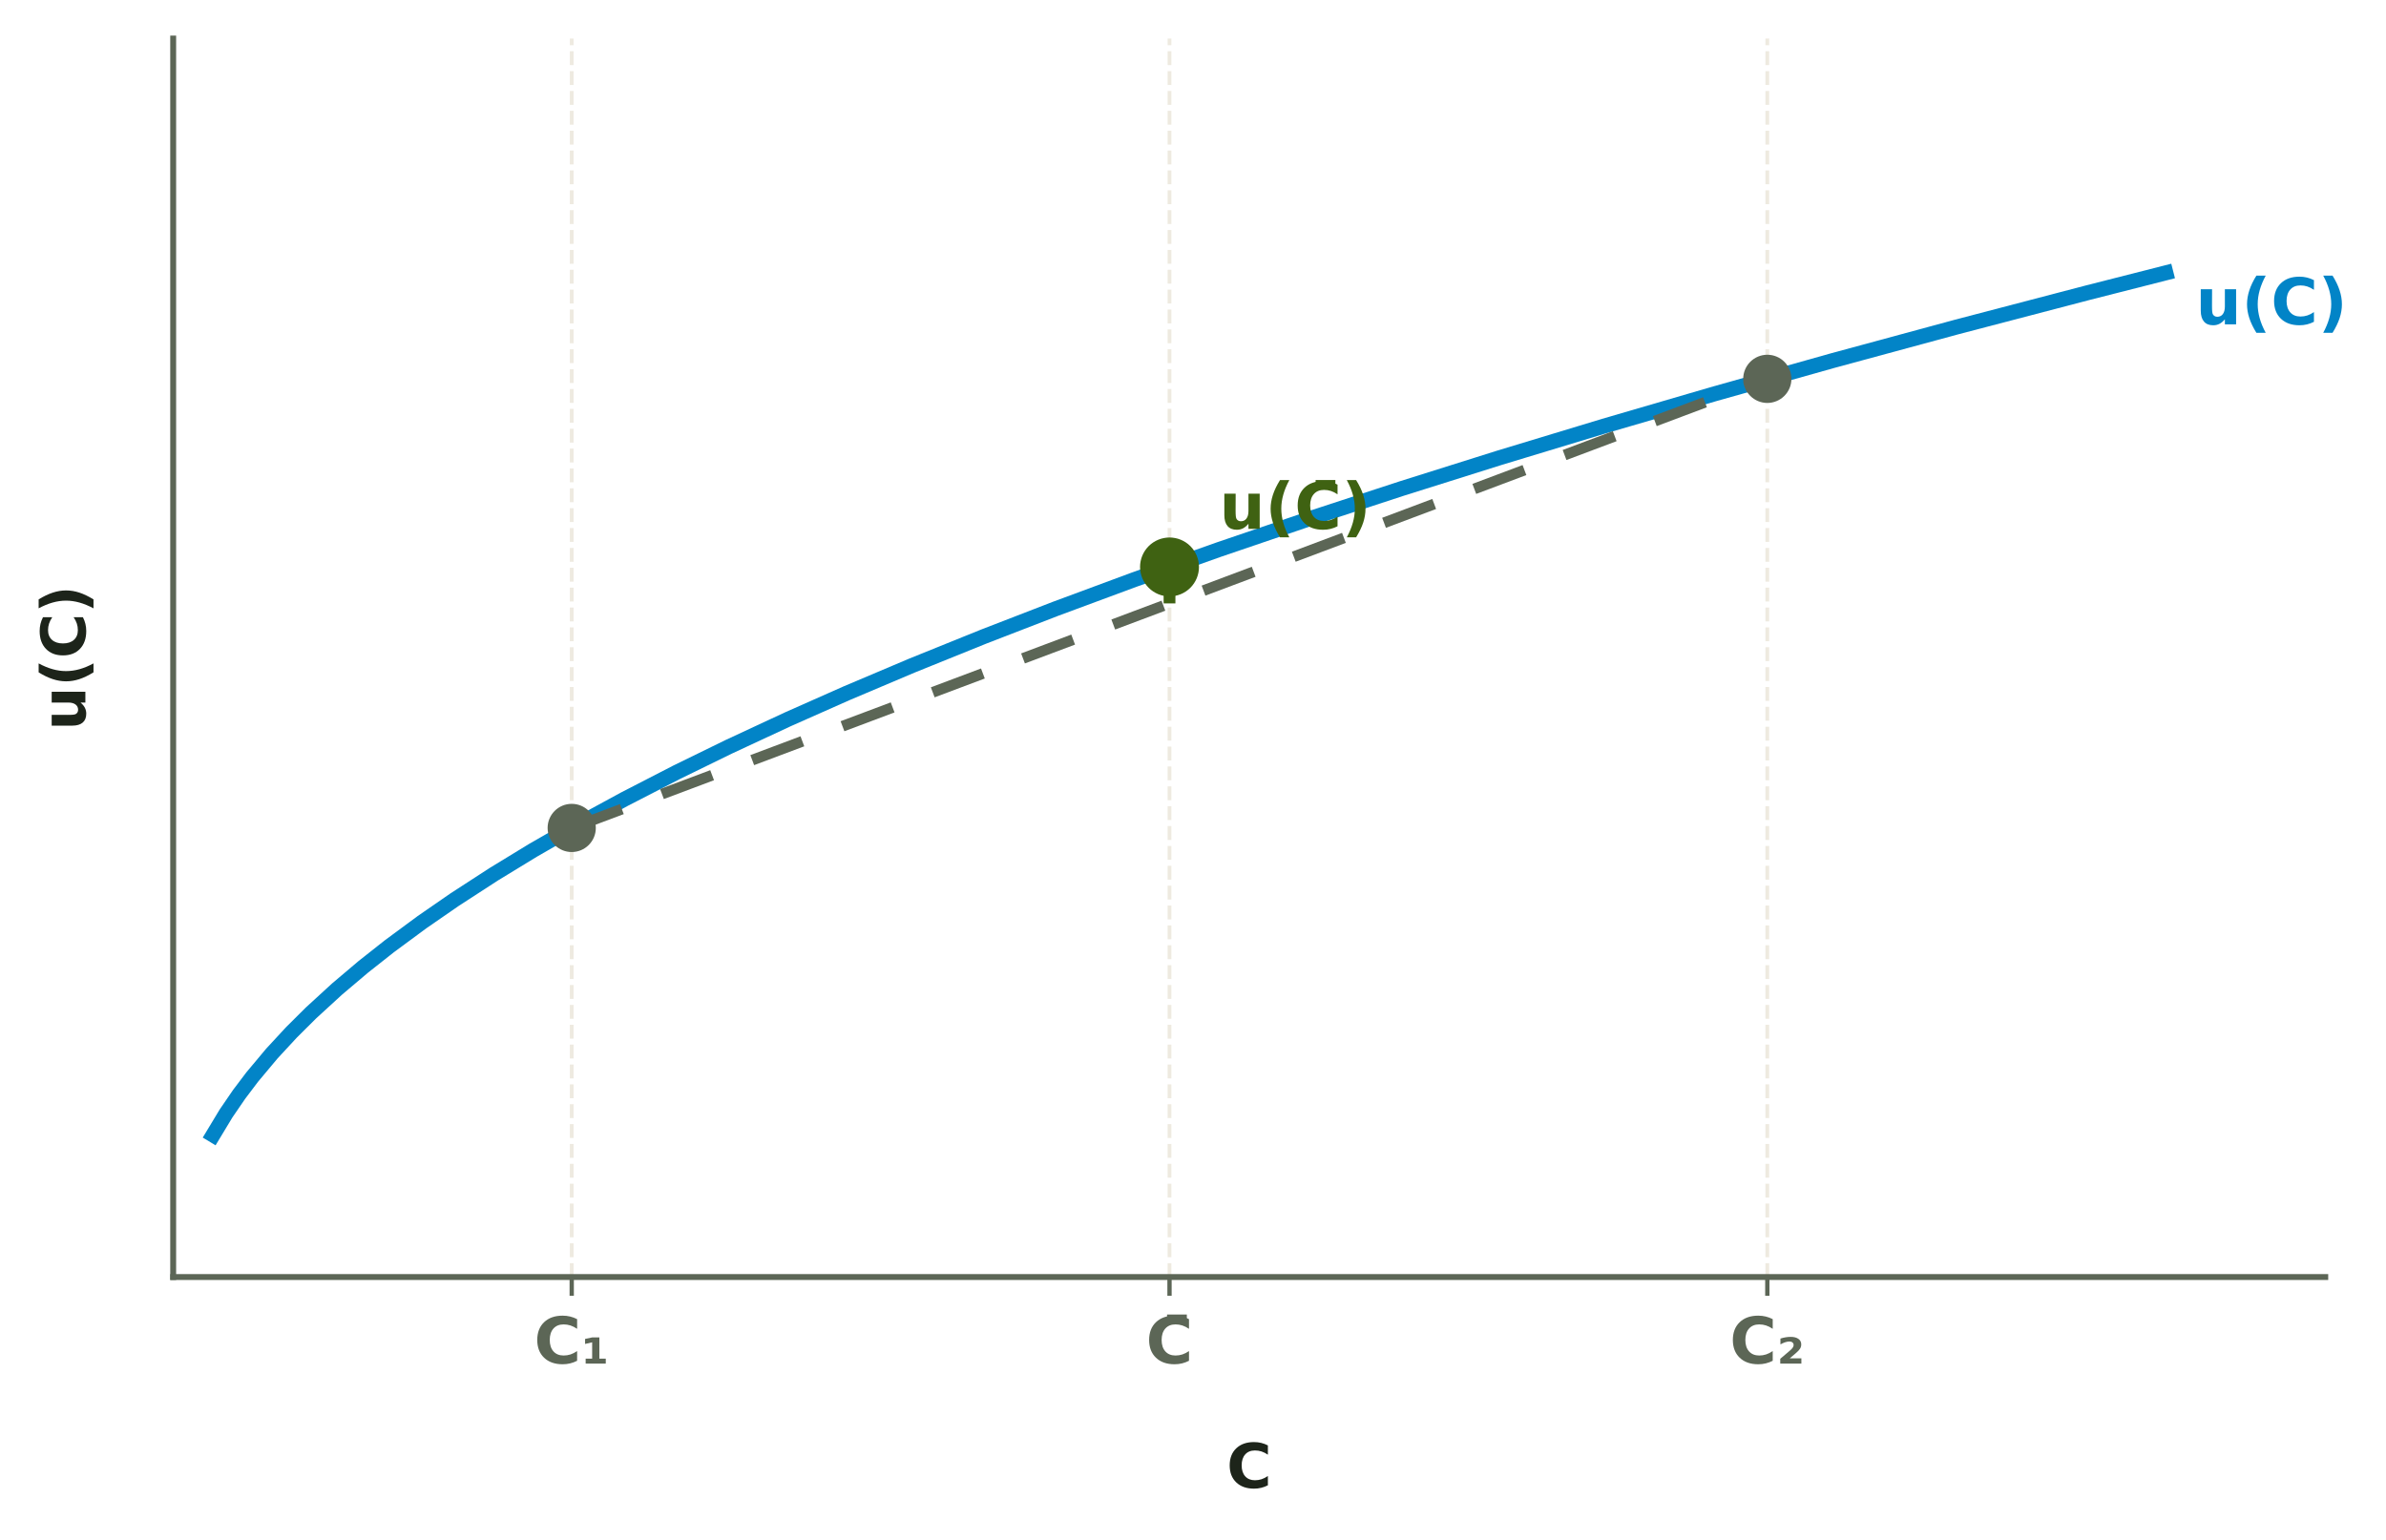
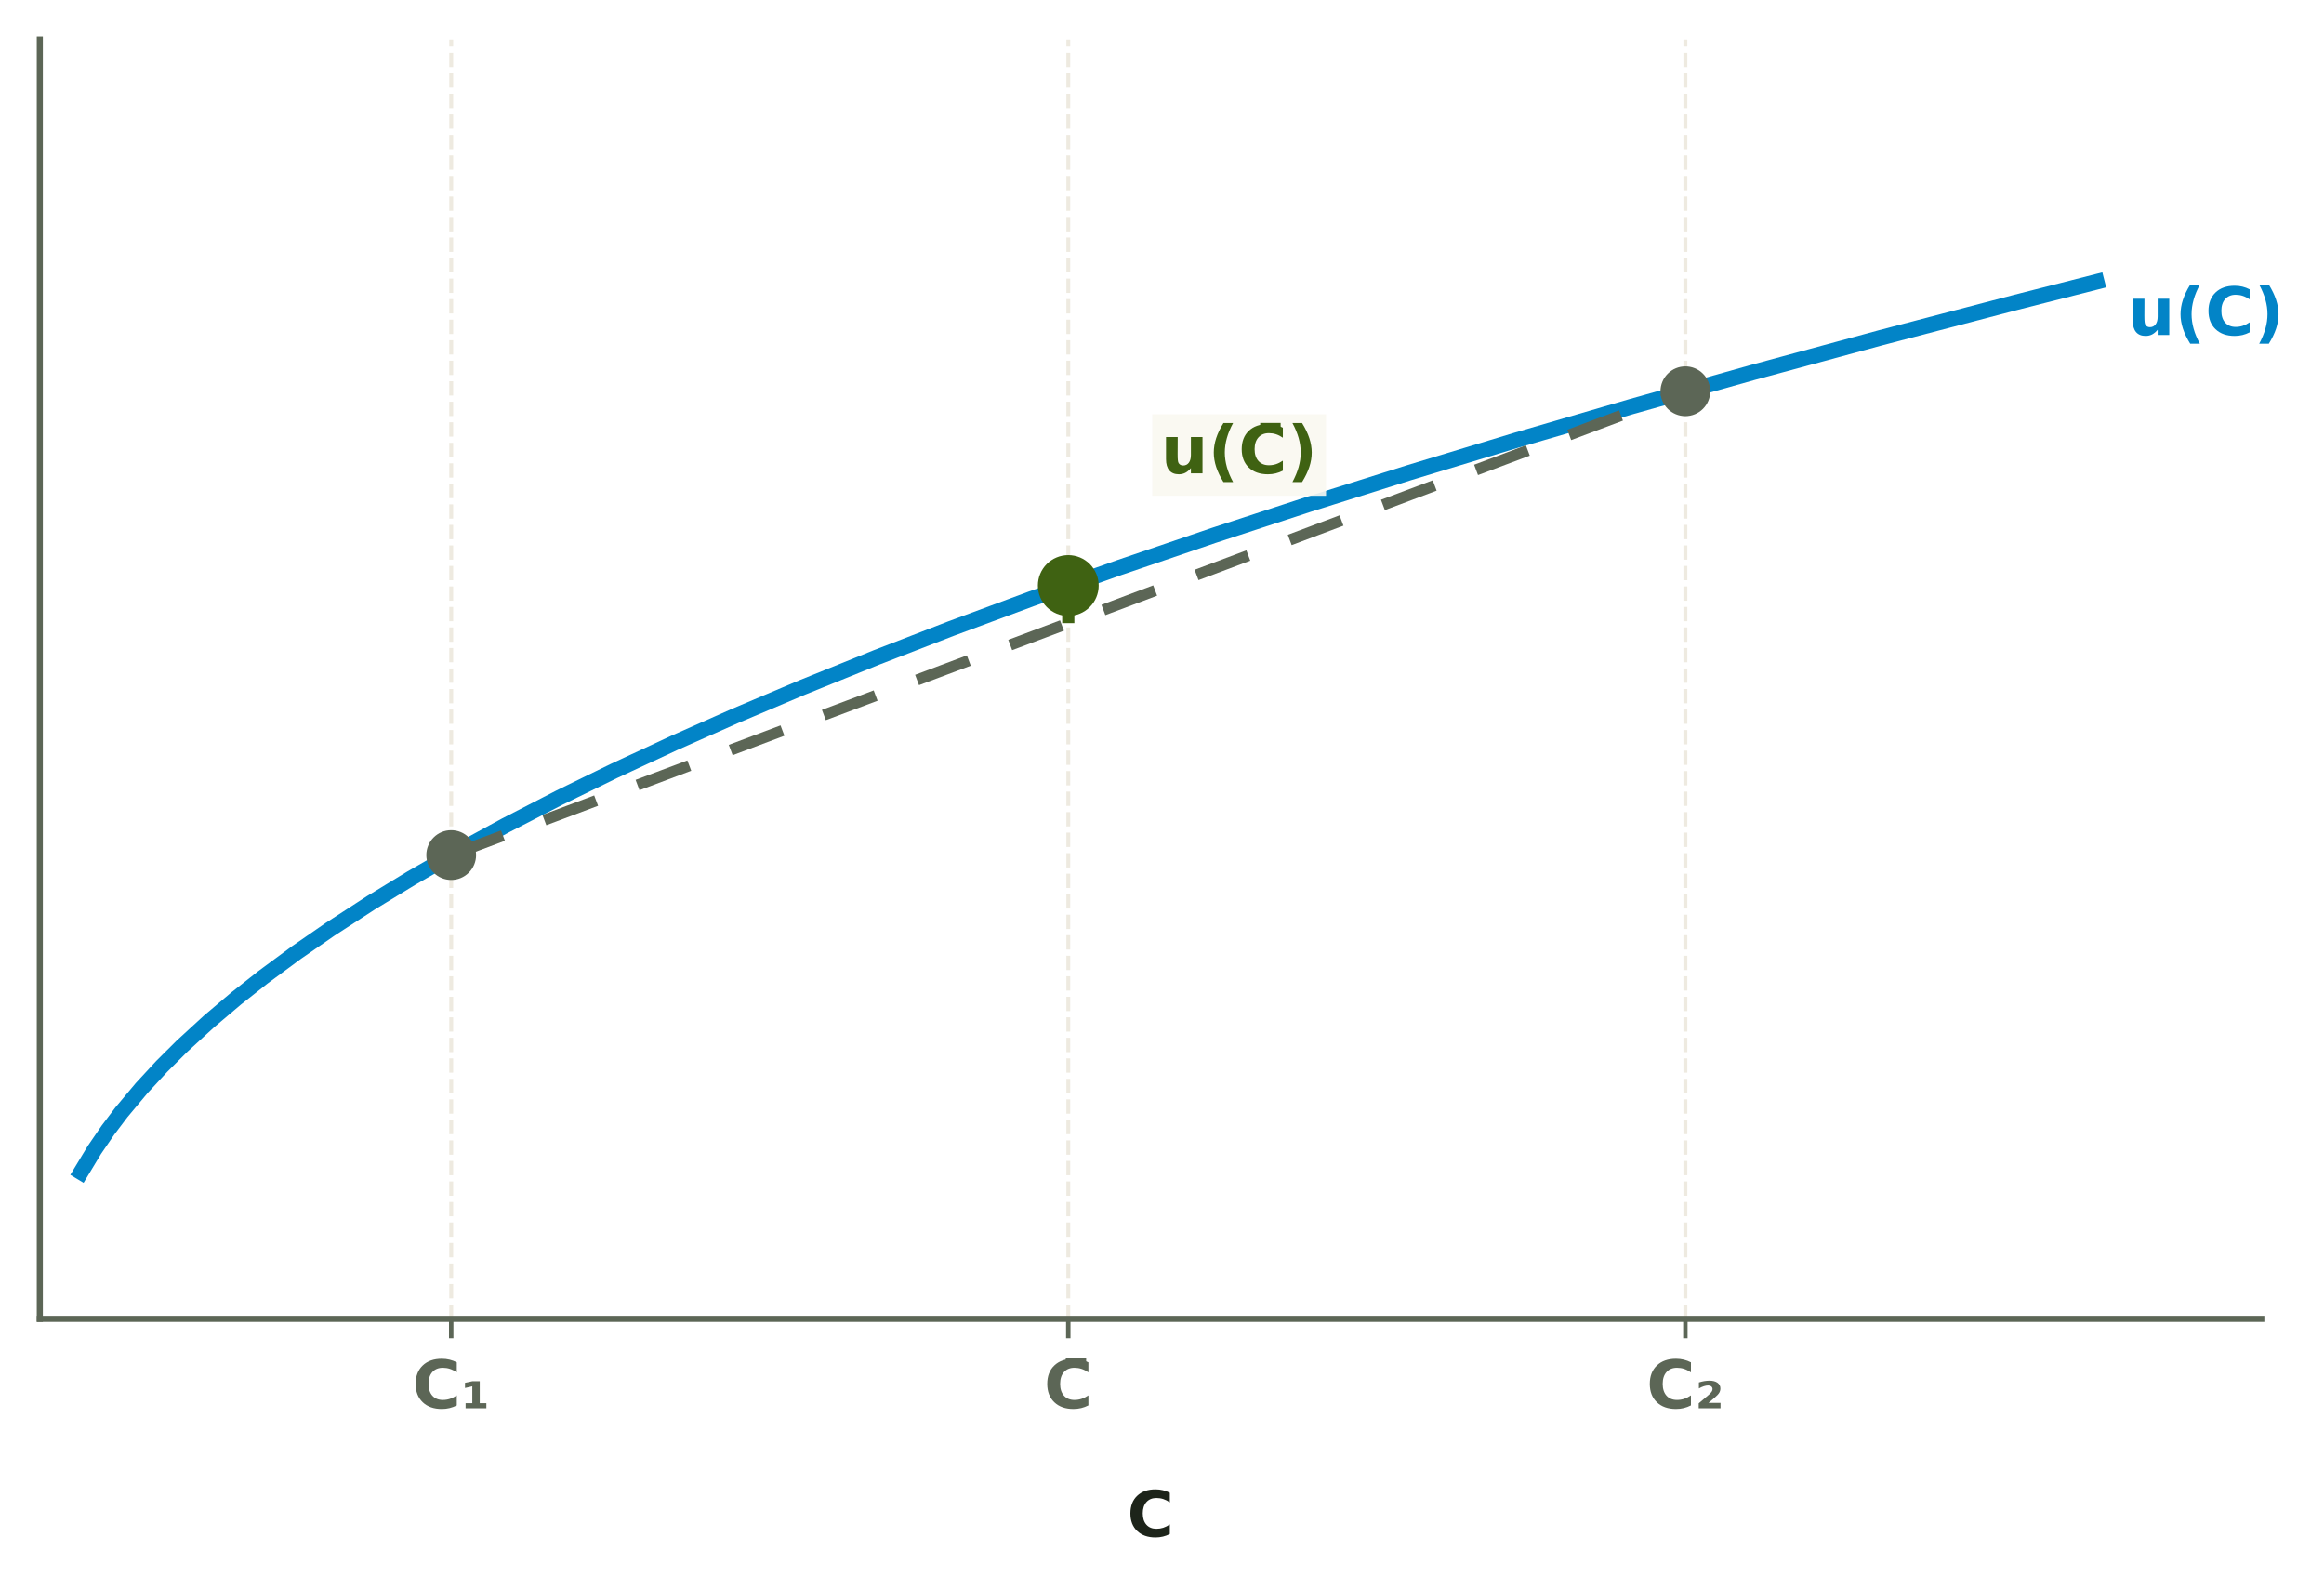
- <svg xmlns="http://www.w3.org/2000/svg" xmlns:xlink="http://www.w3.org/1999/xlink" width="445.428pt" height="287.408pt" viewBox="0 0 445.428 287.408" version="1.1">
+ <svg xmlns="http://www.w3.org/2000/svg" xmlns:xlink="http://www.w3.org/1999/xlink" width="420.298pt" height="287.408pt" viewBox="0 0 420.298 287.408" version="1.1">
  <defs>
    <style type="text/css">*{stroke-linejoin: round; stroke-linecap: butt}</style>
  </defs>
  <g id="figure_1">
    <g id="patch_1">
-       <path d="M 0 287.408  L 445.428 287.408  L 445.428 0  L 0 0  L 0 287.408  z " style="fill: none; opacity: 0" />
+       <path d="M 0 287.408  L 420.298 287.408  L 420.298 0  L 0 0  L 0 287.408  z " style="fill: none; opacity: 0" />
    </g>
    <g id="axes_1">
      <g id="patch_2">
-         <path d="M 32.33 238.464  L 434.09 238.464  L 434.09 7.2  L 32.33 7.2  L 32.33 238.464  z " style="fill: none" />
+         <path d="M 7.2 238.464  L 408.96 238.464  L 408.96 7.2  L 7.2 7.2  L 7.2 238.464  z " style="fill: none" />
      </g>
      <g id="matplotlib.axis_1">
        <g id="xtick_1">
          <g id="line2d_1">
-             <path d="M 106.73 238.464  L 106.73 7.2  " clip-path="url(#pf557dc1206)" style="fill: none; stroke-dasharray: 2.59,1.12; stroke-dashoffset: 0; stroke: #e2dccb; stroke-opacity: 0.6; stroke-width: 0.7" />
+             <path d="M 81.6 238.464  L 81.6 7.2  " clip-path="url(#p5d6d71d4d6)" style="fill: none; stroke-dasharray: 2.59,1.12; stroke-dashoffset: 0; stroke: #e2dccb; stroke-opacity: 0.6; stroke-width: 0.7" />
          </g>
          <g id="line2d_2">
            <defs>
              <path id="m096bc9ec4f" d="M 0 0  L 0 3.5  " style="stroke: #5c6656; stroke-width: 0.8" />
            </defs>
            <g>
-               <use xlink:href="#m096bc9ec4f" x="106.73" y="238.464" style="fill: #5c6656; stroke: #5c6656; stroke-width: 0.8" />
+               <use xlink:href="#m096bc9ec4f" x="81.6" y="238.464" style="fill: #5c6656; stroke: #5c6656; stroke-width: 0.8" />
            </g>
          </g>
          <g id="text_1">
-             <g style="fill: #5c6656" transform="translate(99.69859 254.5821) scale(0.12 -0.12)">
+             <g style="fill: #5c6656" transform="translate(74.56875 254.5821) scale(0.12 -0.12)">
              <defs>
                <path id="DejaVuSans-Bold-43" d="M 4288 256  Q 3956 84 3597 -3  Q 3238 -91 2847 -91  Q 1681 -91 1000 561  Q 319 1213 319 2328  Q 319 3447 1000 4098  Q 1681 4750 2847 4750  Q 3238 4750 3597 4662  Q 3956 4575 4288 4403  L 4288 3438  Q 3953 3666 3628 3772  Q 3303 3878 2944 3878  Q 2300 3878 1931 3465  Q 1563 3053 1563 2328  Q 1563 1606 1931 1193  Q 2300 781 2944 781  Q 3303 781 3628 887  Q 3953 994 4288 1222  L 4288 256  z " transform="scale(0.015625)" />
                <path id="DejaVuSans-Bold-2081" d="M 441 466  L 1088 466  L 1088 2094  L 384 1932  L 384 2432  L 1100 2585  L 1806 2585  L 1806 466  L 2444 466  L 2444 -24  L 441 -24  L 441 466  z " transform="scale(0.015625)" />
              </defs>
              <use xlink:href="#DejaVuSans-Bold-43" />
              <use xlink:href="#DejaVuSans-Bold-2081" x="73.389" />
            </g>
          </g>
        </g>
        <g id="xtick_2">
          <g id="line2d_3">
-             <path d="M 218.33 238.464  L 218.33 7.2  " clip-path="url(#pf557dc1206)" style="fill: none; stroke-dasharray: 2.59,1.12; stroke-dashoffset: 0; stroke: #e2dccb; stroke-opacity: 0.6; stroke-width: 0.7" />
+             <path d="M 193.2 238.464  L 193.2 7.2  " clip-path="url(#p5d6d71d4d6)" style="fill: none; stroke-dasharray: 2.59,1.12; stroke-dashoffset: 0; stroke: #e2dccb; stroke-opacity: 0.6; stroke-width: 0.7" />
          </g>
          <g id="line2d_4">
            <g>
-               <use xlink:href="#m096bc9ec4f" x="218.33" y="238.464" style="fill: #5c6656; stroke: #5c6656; stroke-width: 0.8" />
+               <use xlink:href="#m096bc9ec4f" x="193.2" y="238.464" style="fill: #5c6656; stroke: #5c6656; stroke-width: 0.8" />
            </g>
          </g>
          <g id="text_2">
-             <g style="fill: #5c6656" transform="translate(213.9264 254.5821) scale(0.12 -0.12)">
+             <g style="fill: #5c6656" transform="translate(188.7966 254.5821) scale(0.12 -0.12)">
              <defs>
                <path id="DejaVuSans-Bold-304" d="M -2592 4863  L -624 4863  L -624 4275  L -2592 4275  L -2592 4863  z " transform="scale(0.015625)" />
              </defs>
              <use xlink:href="#DejaVuSans-Bold-43" />
              <use xlink:href="#DejaVuSans-Bold-304" x="73.389" />
            </g>
          </g>
        </g>
        <g id="xtick_3">
          <g id="line2d_5">
-             <path d="M 329.93 238.464  L 329.93 7.2  " clip-path="url(#pf557dc1206)" style="fill: none; stroke-dasharray: 2.59,1.12; stroke-dashoffset: 0; stroke: #e2dccb; stroke-opacity: 0.6; stroke-width: 0.7" />
+             <path d="M 304.8 238.464  L 304.8 7.2  " clip-path="url(#p5d6d71d4d6)" style="fill: none; stroke-dasharray: 2.59,1.12; stroke-dashoffset: 0; stroke: #e2dccb; stroke-opacity: 0.6; stroke-width: 0.7" />
          </g>
          <g id="line2d_6">
            <g>
-               <use xlink:href="#m096bc9ec4f" x="329.93" y="238.464" style="fill: #5c6656; stroke: #5c6656; stroke-width: 0.8" />
+               <use xlink:href="#m096bc9ec4f" x="304.8" y="238.464" style="fill: #5c6656; stroke: #5c6656; stroke-width: 0.8" />
            </g>
          </g>
          <g id="text_3">
-             <g style="fill: #5c6656" transform="translate(322.8986 254.5821) scale(0.12 -0.12)">
+             <g style="fill: #5c6656" transform="translate(297.7688 254.5821) scale(0.12 -0.12)">
              <defs>
                <path id="DejaVuSans-Bold-2082" d="M 1288 501  L 2444 501  L 2444 -24  L 341 -24  L 341 454  L 1319 1285  Q 1509 1451 1590 1576  Q 1672 1701 1672 1826  Q 1672 1982 1558 2079  Q 1444 2176 1259 2176  Q 1066 2176 844 2105  Q 622 2035 359 1888  L 359 2469  Q 631 2554 886 2596  Q 1141 2638 1375 2638  Q 1869 2638 2150 2436  Q 2431 2235 2431 1888  Q 2431 1663 2320 1474  Q 2209 1285 1894 1016  L 1288 501  z " transform="scale(0.015625)" />
              </defs>
              <use xlink:href="#DejaVuSans-Bold-43" />
              <use xlink:href="#DejaVuSans-Bold-2082" x="73.389" />
            </g>
          </g>
        </g>
        <g id="text_4">
-           <g style="fill: #1d241a" transform="translate(228.9899 277.816) scale(0.115 -0.115)">
+           <g style="fill: #1d241a" transform="translate(203.86 277.816) scale(0.115 -0.115)">
            <use xlink:href="#DejaVuSans-Bold-43" />
          </g>
        </g>
      </g>
-       <g id="matplotlib.axis_2">
-         <g id="text_5">
-           <g style="fill: #1d241a" transform="translate(15.9382 136.4011) rotate(-90) scale(0.115 -0.115)">
-             <defs>
-               <path id="DejaVuSans-Bold-75" d="M 500 1363  L 500 3500  L 1625 3500  L 1625 3150  Q 1625 2866 1622 2436  Q 1619 2006 1619 1863  Q 1619 1441 1641 1255  Q 1663 1069 1716 984  Q 1784 875 1895 815  Q 2006 756 2150 756  Q 2500 756 2700 1025  Q 2900 1294 2900 1772  L 2900 3500  L 4019 3500  L 4019 0  L 2900 0  L 2900 506  Q 2647 200 2364 54  Q 2081 -91 1741 -91  Q 1134 -91 817 281  Q 500 653 500 1363  z " transform="scale(0.015625)" />
-               <path id="DejaVuSans-Bold-28" d="M 2413 -844  L 1484 -844  Q 1006 -72 778 623  Q 550 1319 550 2003  Q 550 2688 779 3389  Q 1009 4091 1484 4856  L 2413 4856  Q 2013 4116 1813 3408  Q 1613 2700 1613 2009  Q 1613 1319 1811 609  Q 2009 -100 2413 -844  z " transform="scale(0.015625)" />
-               <path id="DejaVuSans-Bold-29" d="M 513 -844  Q 913 -100 1113 609  Q 1313 1319 1313 2009  Q 1313 2700 1113 3408  Q 913 4116 513 4856  L 1441 4856  Q 1916 4091 2145 3389  Q 2375 2688 2375 2003  Q 2375 1319 2147 623  Q 1919 -72 1441 -844  L 513 -844  z " transform="scale(0.015625)" />
-             </defs>
-             <use xlink:href="#DejaVuSans-Bold-75" />
-             <use xlink:href="#DejaVuSans-Bold-28" x="71.191" />
-             <use xlink:href="#DejaVuSans-Bold-43" x="116.895" />
-             <use xlink:href="#DejaVuSans-Bold-29" x="190.283" />
-           </g>
-         </g>
-       </g>
+       <g id="matplotlib.axis_2" />
      <g id="line2d_7">
-         <path d="M 39.77 211.945  L 42.208 207.906  L 44.647 204.343  L 47.085 201.117  L 50.743 196.745  L 54.401 192.788  L 58.059 189.149  L 62.936 184.677  L 67.813 180.55  L 72.69 176.698  L 78.786 172.197  L 84.883 167.983  L 92.198 163.238  L 99.514 158.774  L 108.049 153.863  L 116.583 149.223  L 126.338 144.198  L 136.092 139.429  L 147.065 134.323  L 158.038 129.457  L 170.231 124.293  L 183.643 118.87  L 197.055 113.682  L 211.686 108.258  L 227.537 102.627  L 244.606 96.812  L 261.676 91.227  L 279.965 85.469  L 299.473 79.557  L 320.201 73.507  L 342.147 67.334  L 365.313 61.052  L 389.699 54.67  L 404.33 50.946  L 404.33 50.946  " clip-path="url(#pf557dc1206)" style="fill: none; stroke: #0284c7; stroke-width: 2.8; stroke-linecap: square" />
+         <path d="M 14.64 211.945  L 17.079 207.906  L 19.517 204.343  L 21.956 201.117  L 25.613 196.745  L 29.271 192.788  L 32.929 189.149  L 37.806 184.677  L 42.683 180.55  L 47.56 176.698  L 53.656 172.197  L 59.753 167.983  L 67.068 163.238  L 74.384 158.774  L 82.919 153.863  L 91.454 149.223  L 101.208 144.198  L 110.962 139.429  L 121.935 134.323  L 132.909 129.457  L 145.101 124.293  L 158.513 118.87  L 171.925 113.682  L 186.556 108.258  L 202.407 102.627  L 219.476 96.812  L 236.546 91.227  L 254.835 85.469  L 274.343 79.557  L 295.071 73.507  L 317.018 67.334  L 340.184 61.052  L 364.569 54.67  L 379.2 50.946  L 379.2 50.946  " clip-path="url(#p5d6d71d4d6)" style="fill: none; stroke: #0284c7; stroke-width: 2.8; stroke-linecap: square" />
      </g>
      <g id="line2d_8">
-         <path d="M 106.73 154.603  L 329.93 70.743  " clip-path="url(#pf557dc1206)" style="fill: none; stroke-dasharray: 10,8; stroke-dashoffset: 0; stroke: #5c6656; stroke-width: 2" />
+         <path d="M 81.6 154.603  L 304.8 70.743  " clip-path="url(#p5d6d71d4d6)" style="fill: none; stroke-dasharray: 10,8; stroke-dashoffset: 0; stroke: #5c6656; stroke-width: 2" />
      </g>
      <g id="line2d_9">
-         <path d="M 218.33 112.673  L 218.33 105.869  " clip-path="url(#pf557dc1206)" style="fill: none; stroke-dasharray: 4.4,4.4; stroke-dashoffset: 0; stroke: #3f6212; stroke-width: 2.2" />
+         <path d="M 193.2 112.673  L 193.2 105.869  " clip-path="url(#p5d6d71d4d6)" style="fill: none; stroke-dasharray: 4.4,4.4; stroke-dashoffset: 0; stroke: #3f6212; stroke-width: 2.2" />
      </g>
      <g id="patch_3">
-         <path d="M 32.33 238.464  L 32.33 7.2  " style="fill: none; stroke: #5c6656; stroke-width: 1.1; stroke-linejoin: miter; stroke-linecap: square" />
+         <path d="M 7.2 238.464  L 7.2 7.2  " style="fill: none; stroke: #5c6656; stroke-width: 1.1; stroke-linejoin: miter; stroke-linecap: square" />
      </g>
      <g id="patch_4">
-         <path d="M 32.33 238.464  L 434.09 238.464  " style="fill: none; stroke: #5c6656; stroke-width: 1.1; stroke-linejoin: miter; stroke-linecap: square" />
+         <path d="M 7.2 238.464  L 408.96 238.464  " style="fill: none; stroke: #5c6656; stroke-width: 1.1; stroke-linejoin: miter; stroke-linecap: square" />
      </g>
-       <g id="text_6">
-         <g style="fill: #0284c7" transform="translate(409.9098 60.56862) scale(0.12 -0.12)">
+       <g id="text_5">
+         <g style="fill: #0284c7" transform="translate(384.78 60.56862) scale(0.12 -0.12)">
+           <defs>
+             <path id="DejaVuSans-Bold-75" d="M 500 1363  L 500 3500  L 1625 3500  L 1625 3150  Q 1625 2866 1622 2436  Q 1619 2006 1619 1863  Q 1619 1441 1641 1255  Q 1663 1069 1716 984  Q 1784 875 1895 815  Q 2006 756 2150 756  Q 2500 756 2700 1025  Q 2900 1294 2900 1772  L 2900 3500  L 4019 3500  L 4019 0  L 2900 0  L 2900 506  Q 2647 200 2364 54  Q 2081 -91 1741 -91  Q 1134 -91 817 281  Q 500 653 500 1363  z " transform="scale(0.015625)" />
+             <path id="DejaVuSans-Bold-28" d="M 2413 -844  L 1484 -844  Q 1006 -72 778 623  Q 550 1319 550 2003  Q 550 2688 779 3389  Q 1009 4091 1484 4856  L 2413 4856  Q 2013 4116 1813 3408  Q 1613 2700 1613 2009  Q 1613 1319 1811 609  Q 2009 -100 2413 -844  z " transform="scale(0.015625)" />
+             <path id="DejaVuSans-Bold-29" d="M 513 -844  Q 913 -100 1113 609  Q 1313 1319 1313 2009  Q 1313 2700 1113 3408  Q 913 4116 513 4856  L 1441 4856  Q 1916 4091 2145 3389  Q 2375 2688 2375 2003  Q 2375 1319 2147 623  Q 1919 -72 1441 -844  L 513 -844  z " transform="scale(0.015625)" />
+           </defs>
          <use xlink:href="#DejaVuSans-Bold-75" />
          <use xlink:href="#DejaVuSans-Bold-28" x="71.191" />
          <use xlink:href="#DejaVuSans-Bold-43" x="116.895" />
          <use xlink:href="#DejaVuSans-Bold-29" x="190.283" />
        </g>
      </g>
-       <g id="text_7">
-         <g style="fill: #3f6212" transform="translate(227.6298 98.75279) scale(0.12 -0.12)">
+       <g id="text_6">
+         <g id="patch_5">
+           <path d="M 208.38 89.639  L 239.818 89.639  L 239.818 74.905  L 208.38 74.905  z " style="fill: #faf8f1; opacity: 0.9" />
+         </g>
+         <g style="fill: #3f6212" transform="translate(209.94 85.58345) scale(0.12 -0.12)">
          <use xlink:href="#DejaVuSans-Bold-75" />
          <use xlink:href="#DejaVuSans-Bold-28" x="71.191" />
          <use xlink:href="#DejaVuSans-Bold-43" x="116.895" />
          <use xlink:href="#DejaVuSans-Bold-304" x="190.283" />
          <use xlink:href="#DejaVuSans-Bold-29" x="190.283" />
        </g>
      </g>
      <g id="line2d_10">
        <defs>
          <path id="mef27521e47" d="M 0 4  C 1.061 4 2.078 3.579 2.828 2.828  C 3.579 2.078 4 1.061 4 0  C 4 -1.061 3.579 -2.078 2.828 -2.828  C 2.078 -3.579 1.061 -4 0 -4  C -1.061 -4 -2.078 -3.579 -2.828 -2.828  C -3.579 -2.078 -4 -1.061 -4 0  C -4 1.061 -3.579 2.078 -2.828 2.828  C -2.078 3.579 -1.061 4 0 4  z " style="stroke: #5c6656" />
        </defs>
-         <g clip-path="url(#pf557dc1206)">
-           <use xlink:href="#mef27521e47" x="106.73" y="154.603" style="fill: #5c6656; stroke: #5c6656" />
+         <g clip-path="url(#p5d6d71d4d6)">
+           <use xlink:href="#mef27521e47" x="81.6" y="154.603" style="fill: #5c6656; stroke: #5c6656" />
        </g>
      </g>
      <g id="line2d_11">
-         <g clip-path="url(#pf557dc1206)">
-           <use xlink:href="#mef27521e47" x="329.93" y="70.743" style="fill: #5c6656; stroke: #5c6656" />
+         <g clip-path="url(#p5d6d71d4d6)">
+           <use xlink:href="#mef27521e47" x="304.8" y="70.743" style="fill: #5c6656; stroke: #5c6656" />
        </g>
      </g>
      <g id="line2d_12">
        <defs>
          <path id="me2c91f65c1" d="M 0 5  C 1.326 5 2.598 4.473 3.536 3.536  C 4.473 2.598 5 1.326 5 0  C 5 -1.326 4.473 -2.598 3.536 -3.536  C 2.598 -4.473 1.326 -5 0 -5  C -1.326 -5 -2.598 -4.473 -3.536 -3.536  C -4.473 -2.598 -5 -1.326 -5 0  C -5 1.326 -4.473 2.598 -3.536 3.536  C -2.598 4.473 -1.326 5 0 5  z " style="stroke: #3f6212" />
        </defs>
-         <g clip-path="url(#pf557dc1206)">
-           <use xlink:href="#me2c91f65c1" x="218.33" y="105.869" style="fill: #3f6212; stroke: #3f6212" />
+         <g clip-path="url(#p5d6d71d4d6)">
+           <use xlink:href="#me2c91f65c1" x="193.2" y="105.869" style="fill: #3f6212; stroke: #3f6212" />
        </g>
      </g>
    </g>
  </g>
  <defs>
-     <clipPath id="pf557dc1206">
-       <rect x="32.33" y="7.2" width="401.76" height="231.264" />
+     <clipPath id="p5d6d71d4d6">
+       <rect x="7.2" y="7.2" width="401.76" height="231.264" />
    </clipPath>
  </defs>
</svg>
